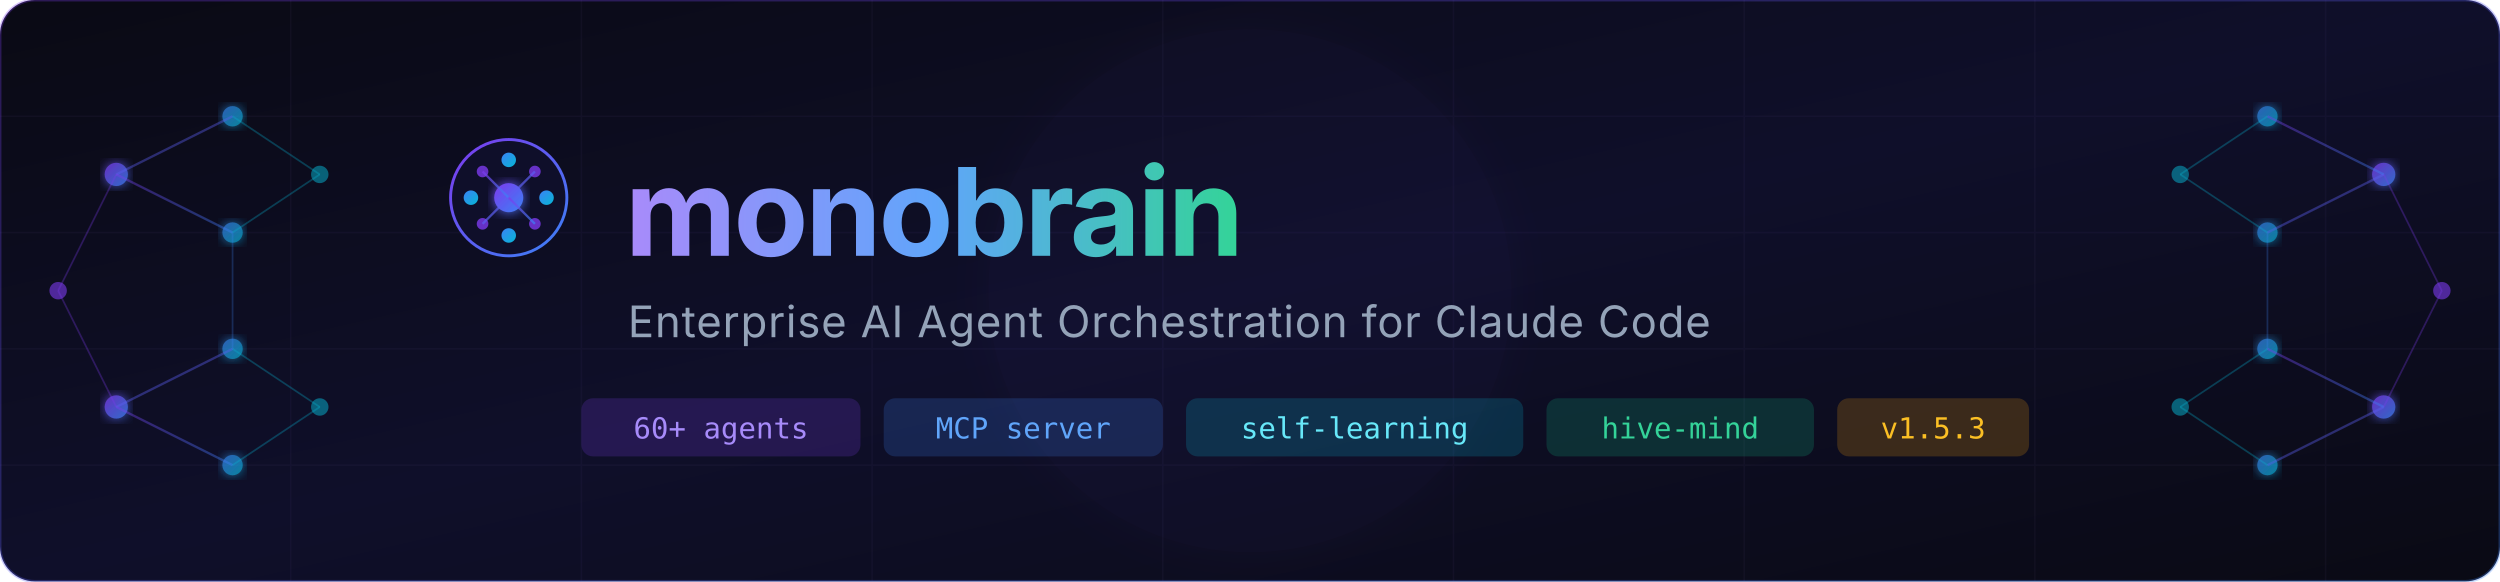
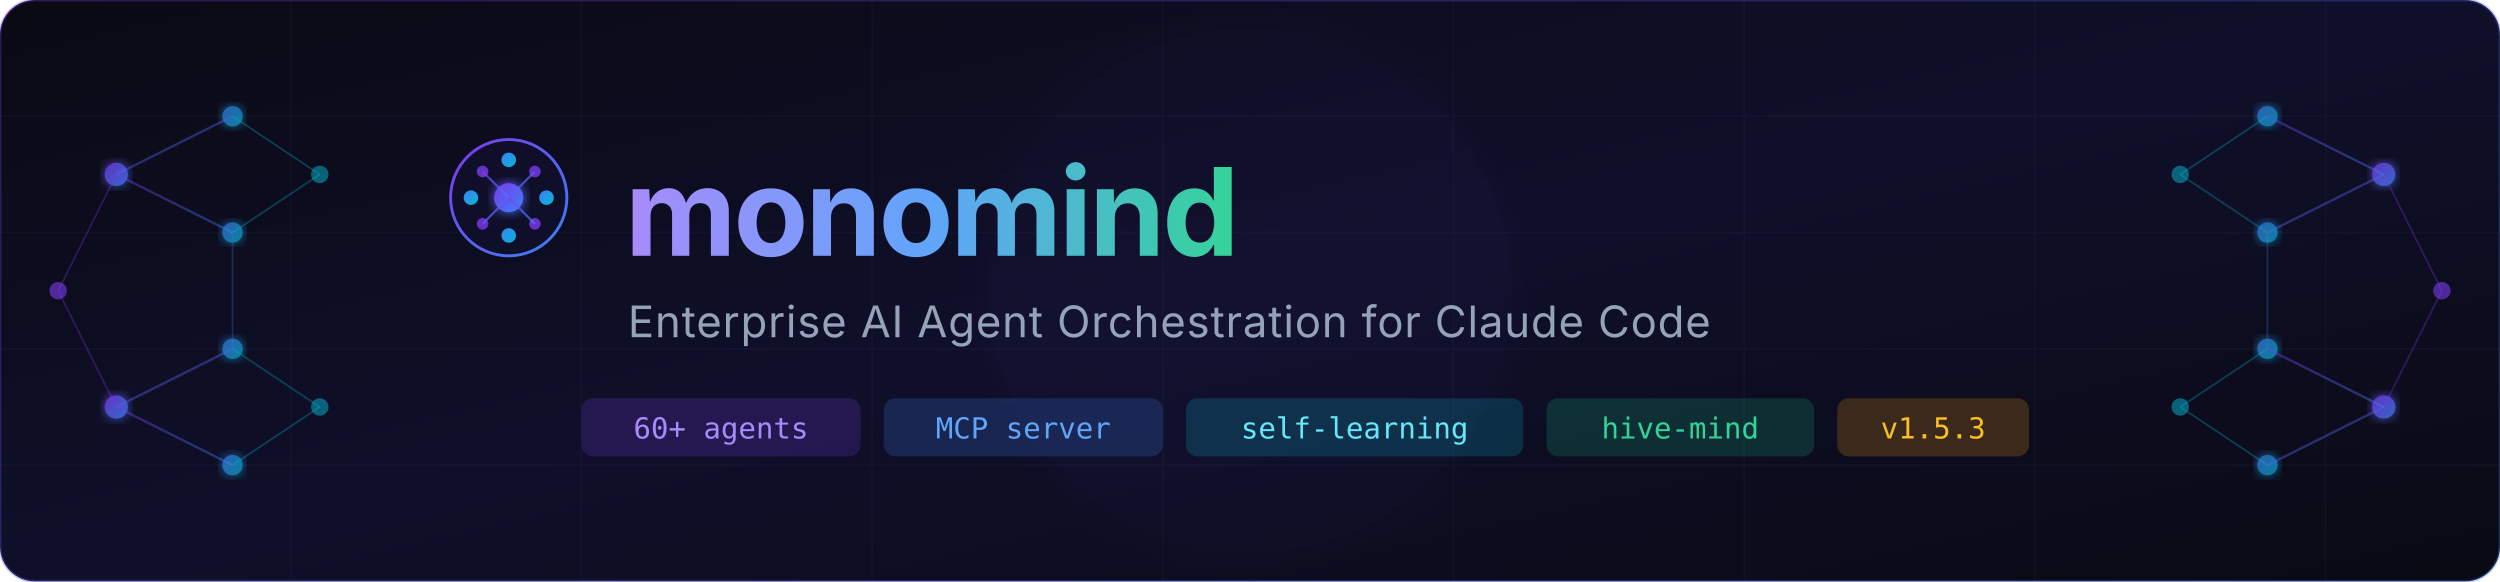
<svg xmlns="http://www.w3.org/2000/svg" viewBox="0 0 860 200" width="860" height="200">
  <defs>
    <linearGradient id="bgGrad" x1="0%" y1="0%" x2="100%" y2="100%">
      <stop offset="0%" style="stop-color:#0a0a14" />
      <stop offset="50%" style="stop-color:#0f0f2a" />
      <stop offset="100%" style="stop-color:#0a0a14" />
    </linearGradient>
    <linearGradient id="titleGrad" x1="0%" y1="0%" x2="100%" y2="0%">
      <stop offset="0%" style="stop-color:#a78bfa" />
      <stop offset="50%" style="stop-color:#60a5fa" />
      <stop offset="100%" style="stop-color:#34d399" />
    </linearGradient>
    <linearGradient id="nodeGrad" x1="0%" y1="0%" x2="100%" y2="100%">
      <stop offset="0%" style="stop-color:#7c3aed" />
      <stop offset="100%" style="stop-color:#3b82f6" />
    </linearGradient>
    <linearGradient id="accentGrad" x1="0%" y1="0%" x2="100%" y2="100%">
      <stop offset="0%" style="stop-color:#3b82f6" />
      <stop offset="100%" style="stop-color:#06b6d4" />
    </linearGradient>
    <filter id="glow" x="-20%" y="-20%" width="140%" height="140%">
      <feGaussianBlur stdDeviation="2" result="coloredBlur" />
      <feMerge>
        <feMergeNode in="coloredBlur" />
        <feMergeNode in="SourceGraphic" />
      </feMerge>
    </filter>
    <filter id="softGlow" x="-50%" y="-50%" width="200%" height="200%">
      <feGaussianBlur stdDeviation="8" result="coloredBlur" />
      <feMerge>
        <feMergeNode in="coloredBlur" />
        <feMergeNode in="SourceGraphic" />
      </feMerge>
    </filter>
    <clipPath id="bannerClip">
      <rect width="860" height="200" rx="12" />
    </clipPath>
  </defs>
  <rect width="860" height="200" rx="12" fill="url(#bgGrad)" />
  <g clip-path="url(#bannerClip)" opacity="0.04" stroke="#a78bfa" stroke-width="0.5">
    <line x1="0" y1="40" x2="860" y2="40" />
    <line x1="0" y1="80" x2="860" y2="80" />
    <line x1="0" y1="120" x2="860" y2="120" />
    <line x1="0" y1="160" x2="860" y2="160" />
    <line x1="100" y1="0" x2="100" y2="200" />
    <line x1="200" y1="0" x2="200" y2="200" />
    <line x1="300" y1="0" x2="300" y2="200" />
    <line x1="400" y1="0" x2="400" y2="200" />
    <line x1="500" y1="0" x2="500" y2="200" />
    <line x1="600" y1="0" x2="600" y2="200" />
    <line x1="700" y1="0" x2="700" y2="200" />
    <line x1="800" y1="0" x2="800" y2="200" />
  </g>
  <g clip-path="url(#bannerClip)">
    <circle cx="40" cy="60" r="4" fill="url(#nodeGrad)" filter="url(#glow)" opacity="0.8" />
    <circle cx="80" cy="40" r="3.5" fill="url(#accentGrad)" filter="url(#glow)" opacity="0.7" />
    <circle cx="80" cy="80" r="3.5" fill="url(#accentGrad)" filter="url(#glow)" opacity="0.7" />
    <circle cx="40" cy="140" r="4" fill="url(#nodeGrad)" filter="url(#glow)" opacity="0.8" />
    <circle cx="80" cy="120" r="3.5" fill="url(#accentGrad)" filter="url(#glow)" opacity="0.7" />
    <circle cx="80" cy="160" r="3.5" fill="url(#accentGrad)" filter="url(#glow)" opacity="0.7" />
    <circle cx="20" cy="100" r="3" fill="#7c3aed" opacity="0.6" />
    <circle cx="110" cy="60" r="3" fill="#06b6d4" opacity="0.5" />
    <circle cx="110" cy="140" r="3" fill="#06b6d4" opacity="0.5" />
    <line x1="40" y1="60" x2="80" y2="40" stroke="url(#nodeGrad)" stroke-width="0.8" opacity="0.4" />
    <line x1="40" y1="60" x2="80" y2="80" stroke="url(#nodeGrad)" stroke-width="0.8" opacity="0.4" />
    <line x1="40" y1="60" x2="20" y2="100" stroke="#7c3aed" stroke-width="0.6" opacity="0.3" />
    <line x1="40" y1="140" x2="80" y2="120" stroke="url(#nodeGrad)" stroke-width="0.8" opacity="0.4" />
    <line x1="40" y1="140" x2="80" y2="160" stroke="url(#nodeGrad)" stroke-width="0.8" opacity="0.4" />
    <line x1="40" y1="140" x2="20" y2="100" stroke="#7c3aed" stroke-width="0.6" opacity="0.3" />
    <line x1="80" y1="40" x2="110" y2="60" stroke="#06b6d4" stroke-width="0.6" opacity="0.3" />
    <line x1="80" y1="80" x2="110" y2="60" stroke="#06b6d4" stroke-width="0.6" opacity="0.3" />
    <line x1="80" y1="120" x2="110" y2="140" stroke="#06b6d4" stroke-width="0.6" opacity="0.3" />
    <line x1="80" y1="160" x2="110" y2="140" stroke="#06b6d4" stroke-width="0.6" opacity="0.3" />
    <line x1="80" y1="80" x2="80" y2="120" stroke="#3b82f6" stroke-width="0.6" opacity="0.25" />
    <circle cx="820" cy="60" r="4" fill="url(#nodeGrad)" filter="url(#glow)" opacity="0.8" />
    <circle cx="780" cy="40" r="3.5" fill="url(#accentGrad)" filter="url(#glow)" opacity="0.7" />
    <circle cx="780" cy="80" r="3.5" fill="url(#accentGrad)" filter="url(#glow)" opacity="0.7" />
    <circle cx="820" cy="140" r="4" fill="url(#nodeGrad)" filter="url(#glow)" opacity="0.8" />
    <circle cx="780" cy="120" r="3.5" fill="url(#accentGrad)" filter="url(#glow)" opacity="0.7" />
    <circle cx="780" cy="160" r="3.5" fill="url(#accentGrad)" filter="url(#glow)" opacity="0.7" />
    <circle cx="840" cy="100" r="3" fill="#7c3aed" opacity="0.6" />
    <circle cx="750" cy="60" r="3" fill="#06b6d4" opacity="0.5" />
    <circle cx="750" cy="140" r="3" fill="#06b6d4" opacity="0.5" />
    <line x1="820" y1="60" x2="780" y2="40" stroke="url(#nodeGrad)" stroke-width="0.8" opacity="0.4" />
    <line x1="820" y1="60" x2="780" y2="80" stroke="url(#nodeGrad)" stroke-width="0.8" opacity="0.4" />
    <line x1="820" y1="60" x2="840" y2="100" stroke="#7c3aed" stroke-width="0.6" opacity="0.3" />
    <line x1="820" y1="140" x2="780" y2="120" stroke="url(#nodeGrad)" stroke-width="0.8" opacity="0.4" />
    <line x1="820" y1="140" x2="780" y2="160" stroke="url(#nodeGrad)" stroke-width="0.8" opacity="0.4" />
    <line x1="820" y1="140" x2="840" y2="100" stroke="#7c3aed" stroke-width="0.6" opacity="0.3" />
    <line x1="780" y1="40" x2="750" y2="60" stroke="#06b6d4" stroke-width="0.6" opacity="0.3" />
    <line x1="780" y1="80" x2="750" y2="60" stroke="#06b6d4" stroke-width="0.6" opacity="0.3" />
    <line x1="780" y1="120" x2="750" y2="140" stroke="#06b6d4" stroke-width="0.6" opacity="0.3" />
    <line x1="780" y1="160" x2="750" y2="140" stroke="#06b6d4" stroke-width="0.6" opacity="0.3" />
    <line x1="780" y1="80" x2="780" y2="120" stroke="#3b82f6" stroke-width="0.6" opacity="0.25" />
  </g>
  <circle cx="430" cy="100" r="90" fill="#7c3aed" opacity="0.03" filter="url(#softGlow)" />
  <g transform="translate(175, 68)">
    <circle cx="0" cy="0" r="20" fill="#0f0f2a" stroke="url(#nodeGrad)" stroke-width="1" />
    <circle cx="0" cy="0" r="5" fill="url(#nodeGrad)" filter="url(#glow)" />
    <circle cx="0" cy="-13" r="2.5" fill="url(#accentGrad)" />
    <circle cx="0" cy="13" r="2.5" fill="url(#accentGrad)" />
    <circle cx="-13" cy="0" r="2.5" fill="url(#accentGrad)" />
    <circle cx="13" cy="0" r="2.5" fill="url(#accentGrad)" />
    <circle cx="-9" cy="-9" r="2" fill="#7c3aed" opacity="0.8" />
    <circle cx="9" cy="-9" r="2" fill="#7c3aed" opacity="0.8" />
    <circle cx="-9" cy="9" r="2" fill="#7c3aed" opacity="0.8" />
    <circle cx="9" cy="9" r="2" fill="#7c3aed" opacity="0.8" />
    <line x1="0" y1="0" x2="0" y2="-13" stroke="url(#nodeGrad)" stroke-width="0.8" opacity="0.7" />
    <line x1="0" y1="0" x2="0" y2="13" stroke="url(#nodeGrad)" stroke-width="0.8" opacity="0.7" />
    <line x1="0" y1="0" x2="-13" y2="0" stroke="url(#nodeGrad)" stroke-width="0.8" opacity="0.7" />
    <line x1="0" y1="0" x2="13" y2="0" stroke="url(#nodeGrad)" stroke-width="0.8" opacity="0.7" />
    <line x1="0" y1="0" x2="-9" y2="-9" stroke="url(#nodeGrad)" stroke-width="0.8" opacity="0.7" />
    <line x1="0" y1="0" x2="9" y2="-9" stroke="url(#nodeGrad)" stroke-width="0.8" opacity="0.7" />
    <line x1="0" y1="0" x2="-9" y2="9" stroke="url(#nodeGrad)" stroke-width="0.8" opacity="0.7" />
    <line x1="0" y1="0" x2="9" y2="9" stroke="url(#nodeGrad)" stroke-width="0.8" opacity="0.7" />
  </g>
-   <text x="215" y="88" font-family="'SF Pro Display', 'Inter', 'Segoe UI', system-ui, sans-serif" font-size="42" font-weight="700" letter-spacing="-1" fill="url(#titleGrad)">monobrain</text>
+   <text x="215" y="88" font-family="'SF Pro Display', 'Inter', 'Segoe UI', system-ui, sans-serif" font-size="42" font-weight="700" letter-spacing="-1" fill="url(#titleGrad)">monomind</text>
  <text x="216" y="116" font-family="'SF Pro Text', 'Inter', 'Segoe UI', system-ui, sans-serif" font-size="15" font-weight="400" letter-spacing="0.3" fill="#94a3b8">
    Enterprise AI Agent Orchestration for Claude Code
  </text>
  <line x1="200" y1="128" x2="698" y2="128" stroke="url(#nodeGrad)" stroke-width="0.5" opacity="0.3" />
  <g font-family="monospace" font-size="10" font-weight="500" text-anchor="middle" dominant-baseline="middle">
    <rect x="200" y="137" width="96" height="20" rx="4" fill="#7c3aed" opacity="0.2" />
    <text x="248" y="148" fill="#a78bfa" textLength="76" lengthAdjust="spacingAndGlyphs">60+ agents</text>
    <rect x="304" y="137" width="96" height="20" rx="4" fill="#3b82f6" opacity="0.2" />
    <text x="352" y="148" fill="#60a5fa" textLength="76" lengthAdjust="spacingAndGlyphs">MCP server</text>
    <rect x="408" y="137" width="116" height="20" rx="4" fill="#06b6d4" opacity="0.2" />
    <text x="466" y="148" fill="#67e8f9" textLength="96" lengthAdjust="spacingAndGlyphs">self-learning</text>
    <rect x="532" y="137" width="92" height="20" rx="4" fill="#10b981" opacity="0.2" />
    <text x="578" y="148" fill="#34d399" textLength="72" lengthAdjust="spacingAndGlyphs">hive-mind</text>
    <rect x="632" y="137" width="66" height="20" rx="4" fill="#f59e0b" opacity="0.2" />
    <text x="665" y="148" fill="#fbbf24" textLength="46" lengthAdjust="spacingAndGlyphs">v1.5.3</text>
  </g>
  <rect width="860" height="200" rx="12" fill="none" stroke="url(#nodeGrad)" stroke-width="1" opacity="0.3" />
</svg>
